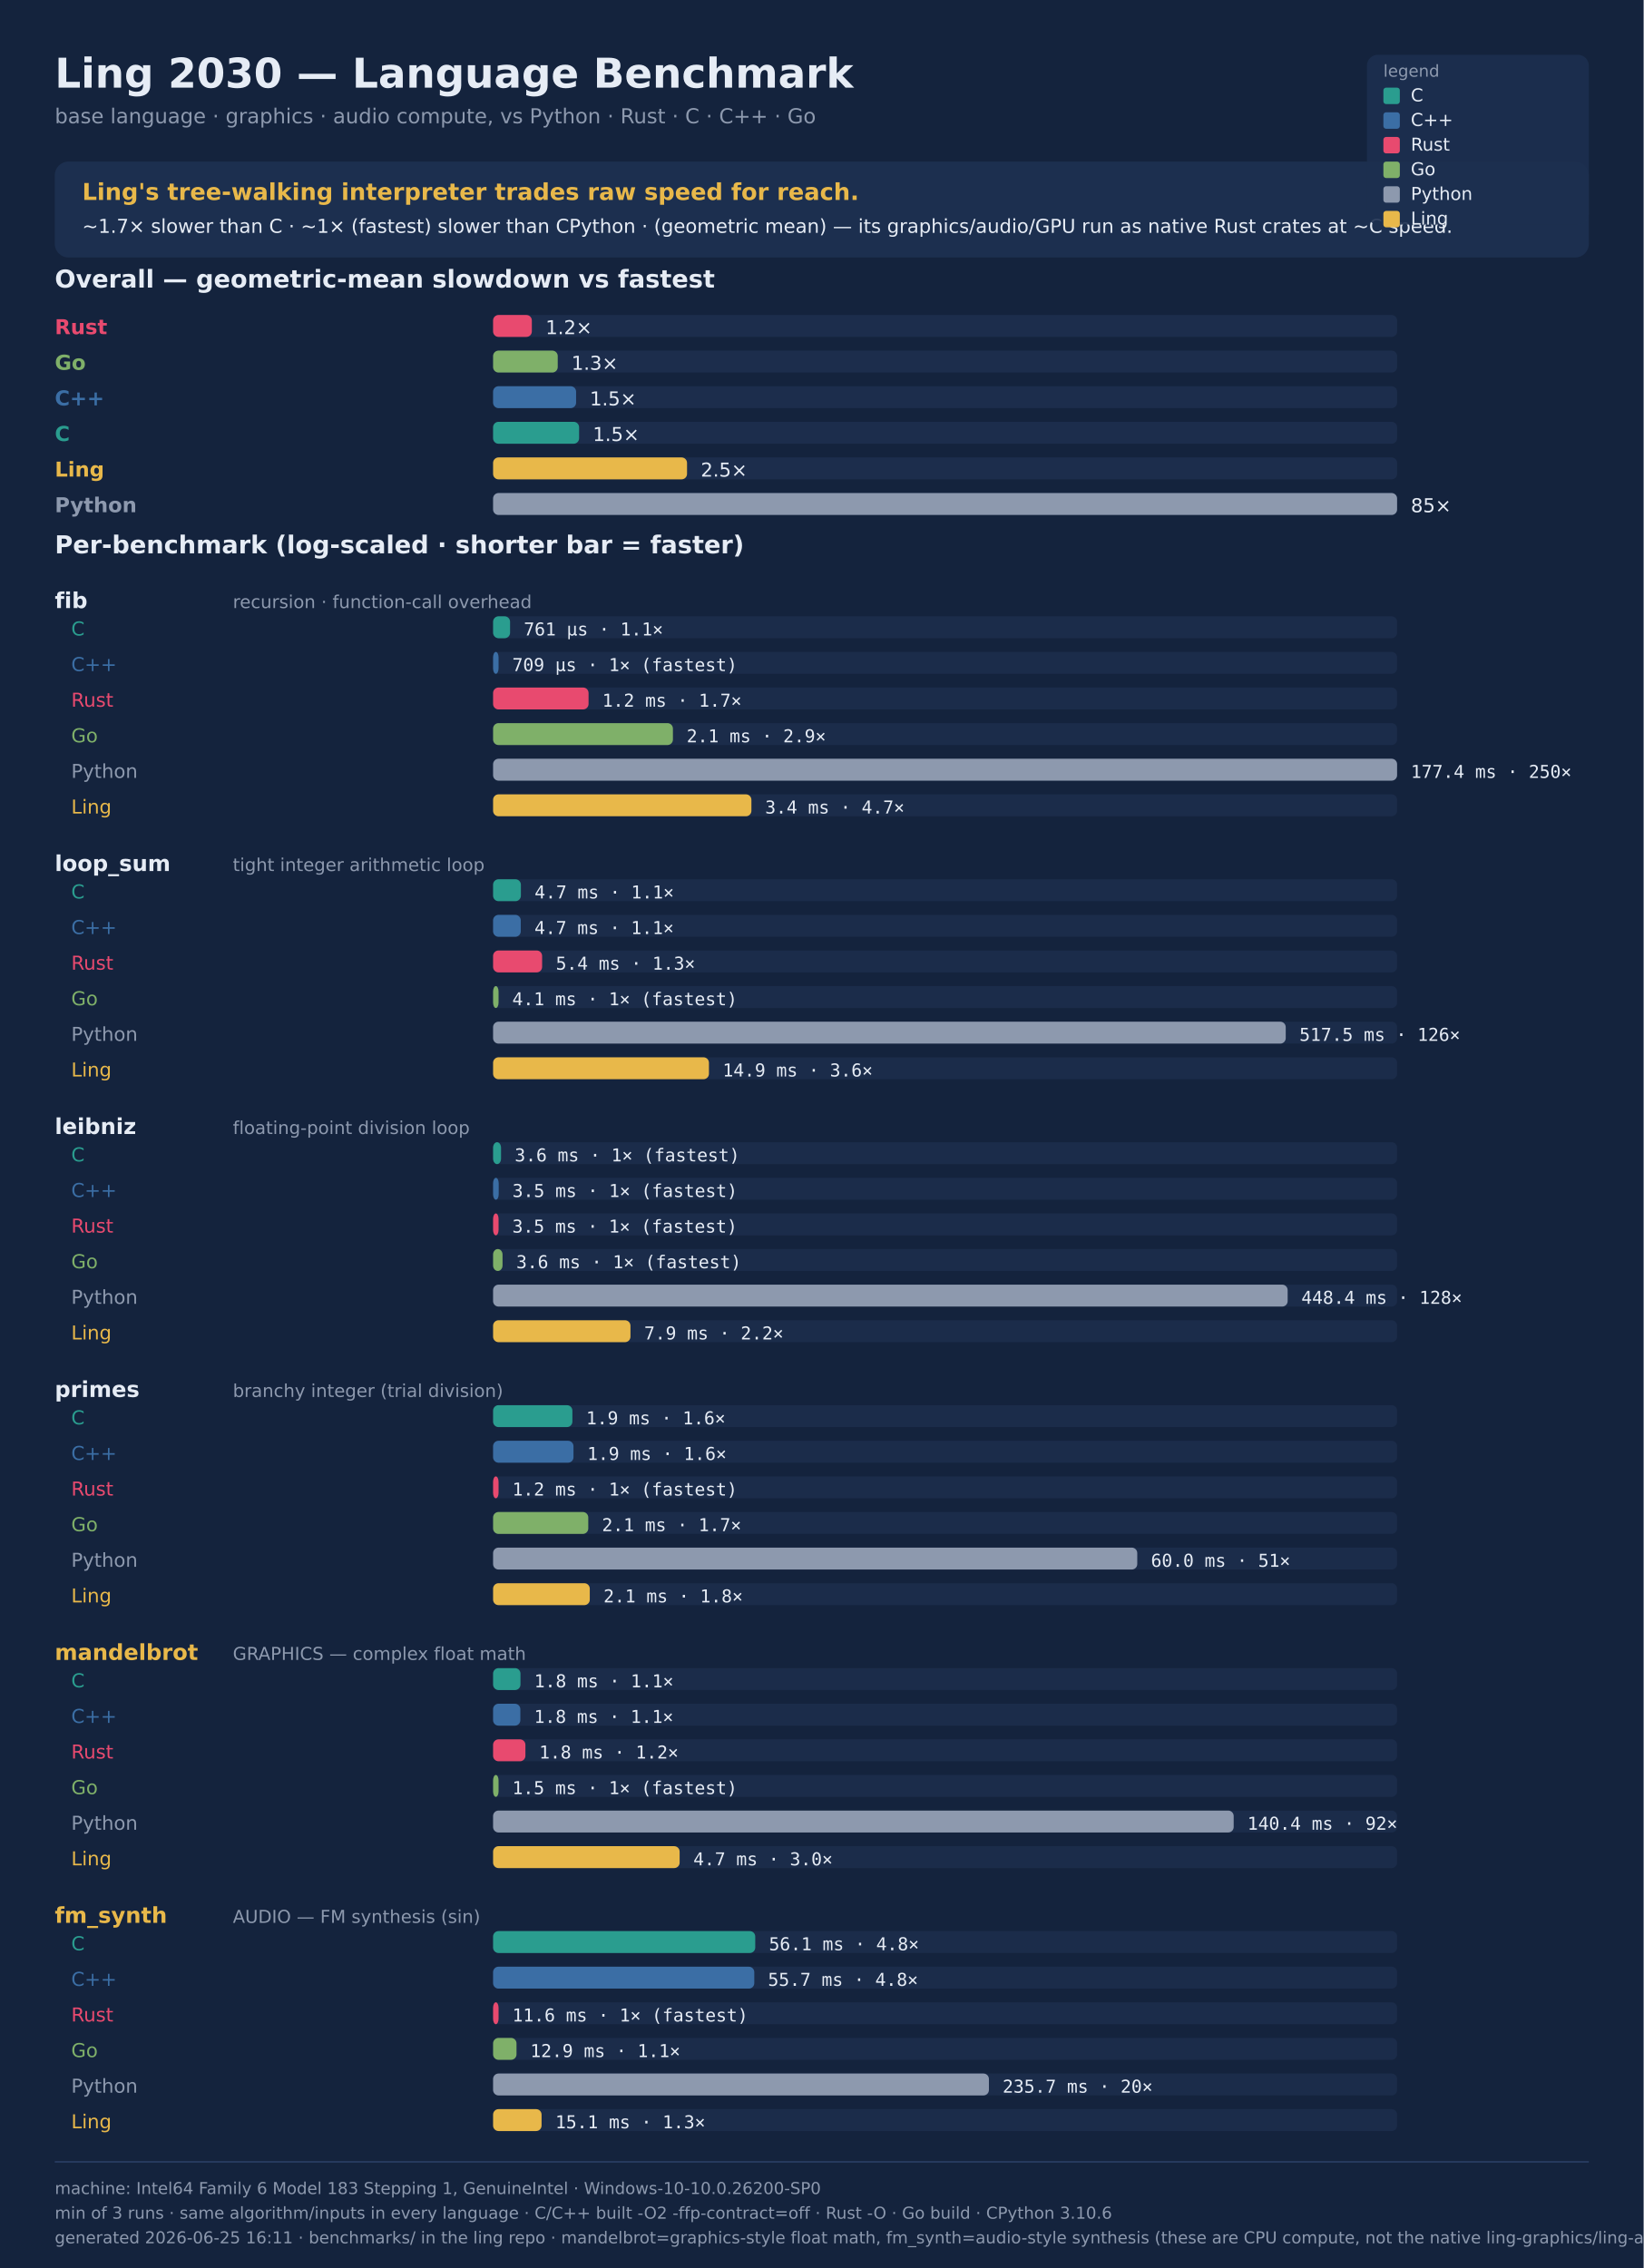
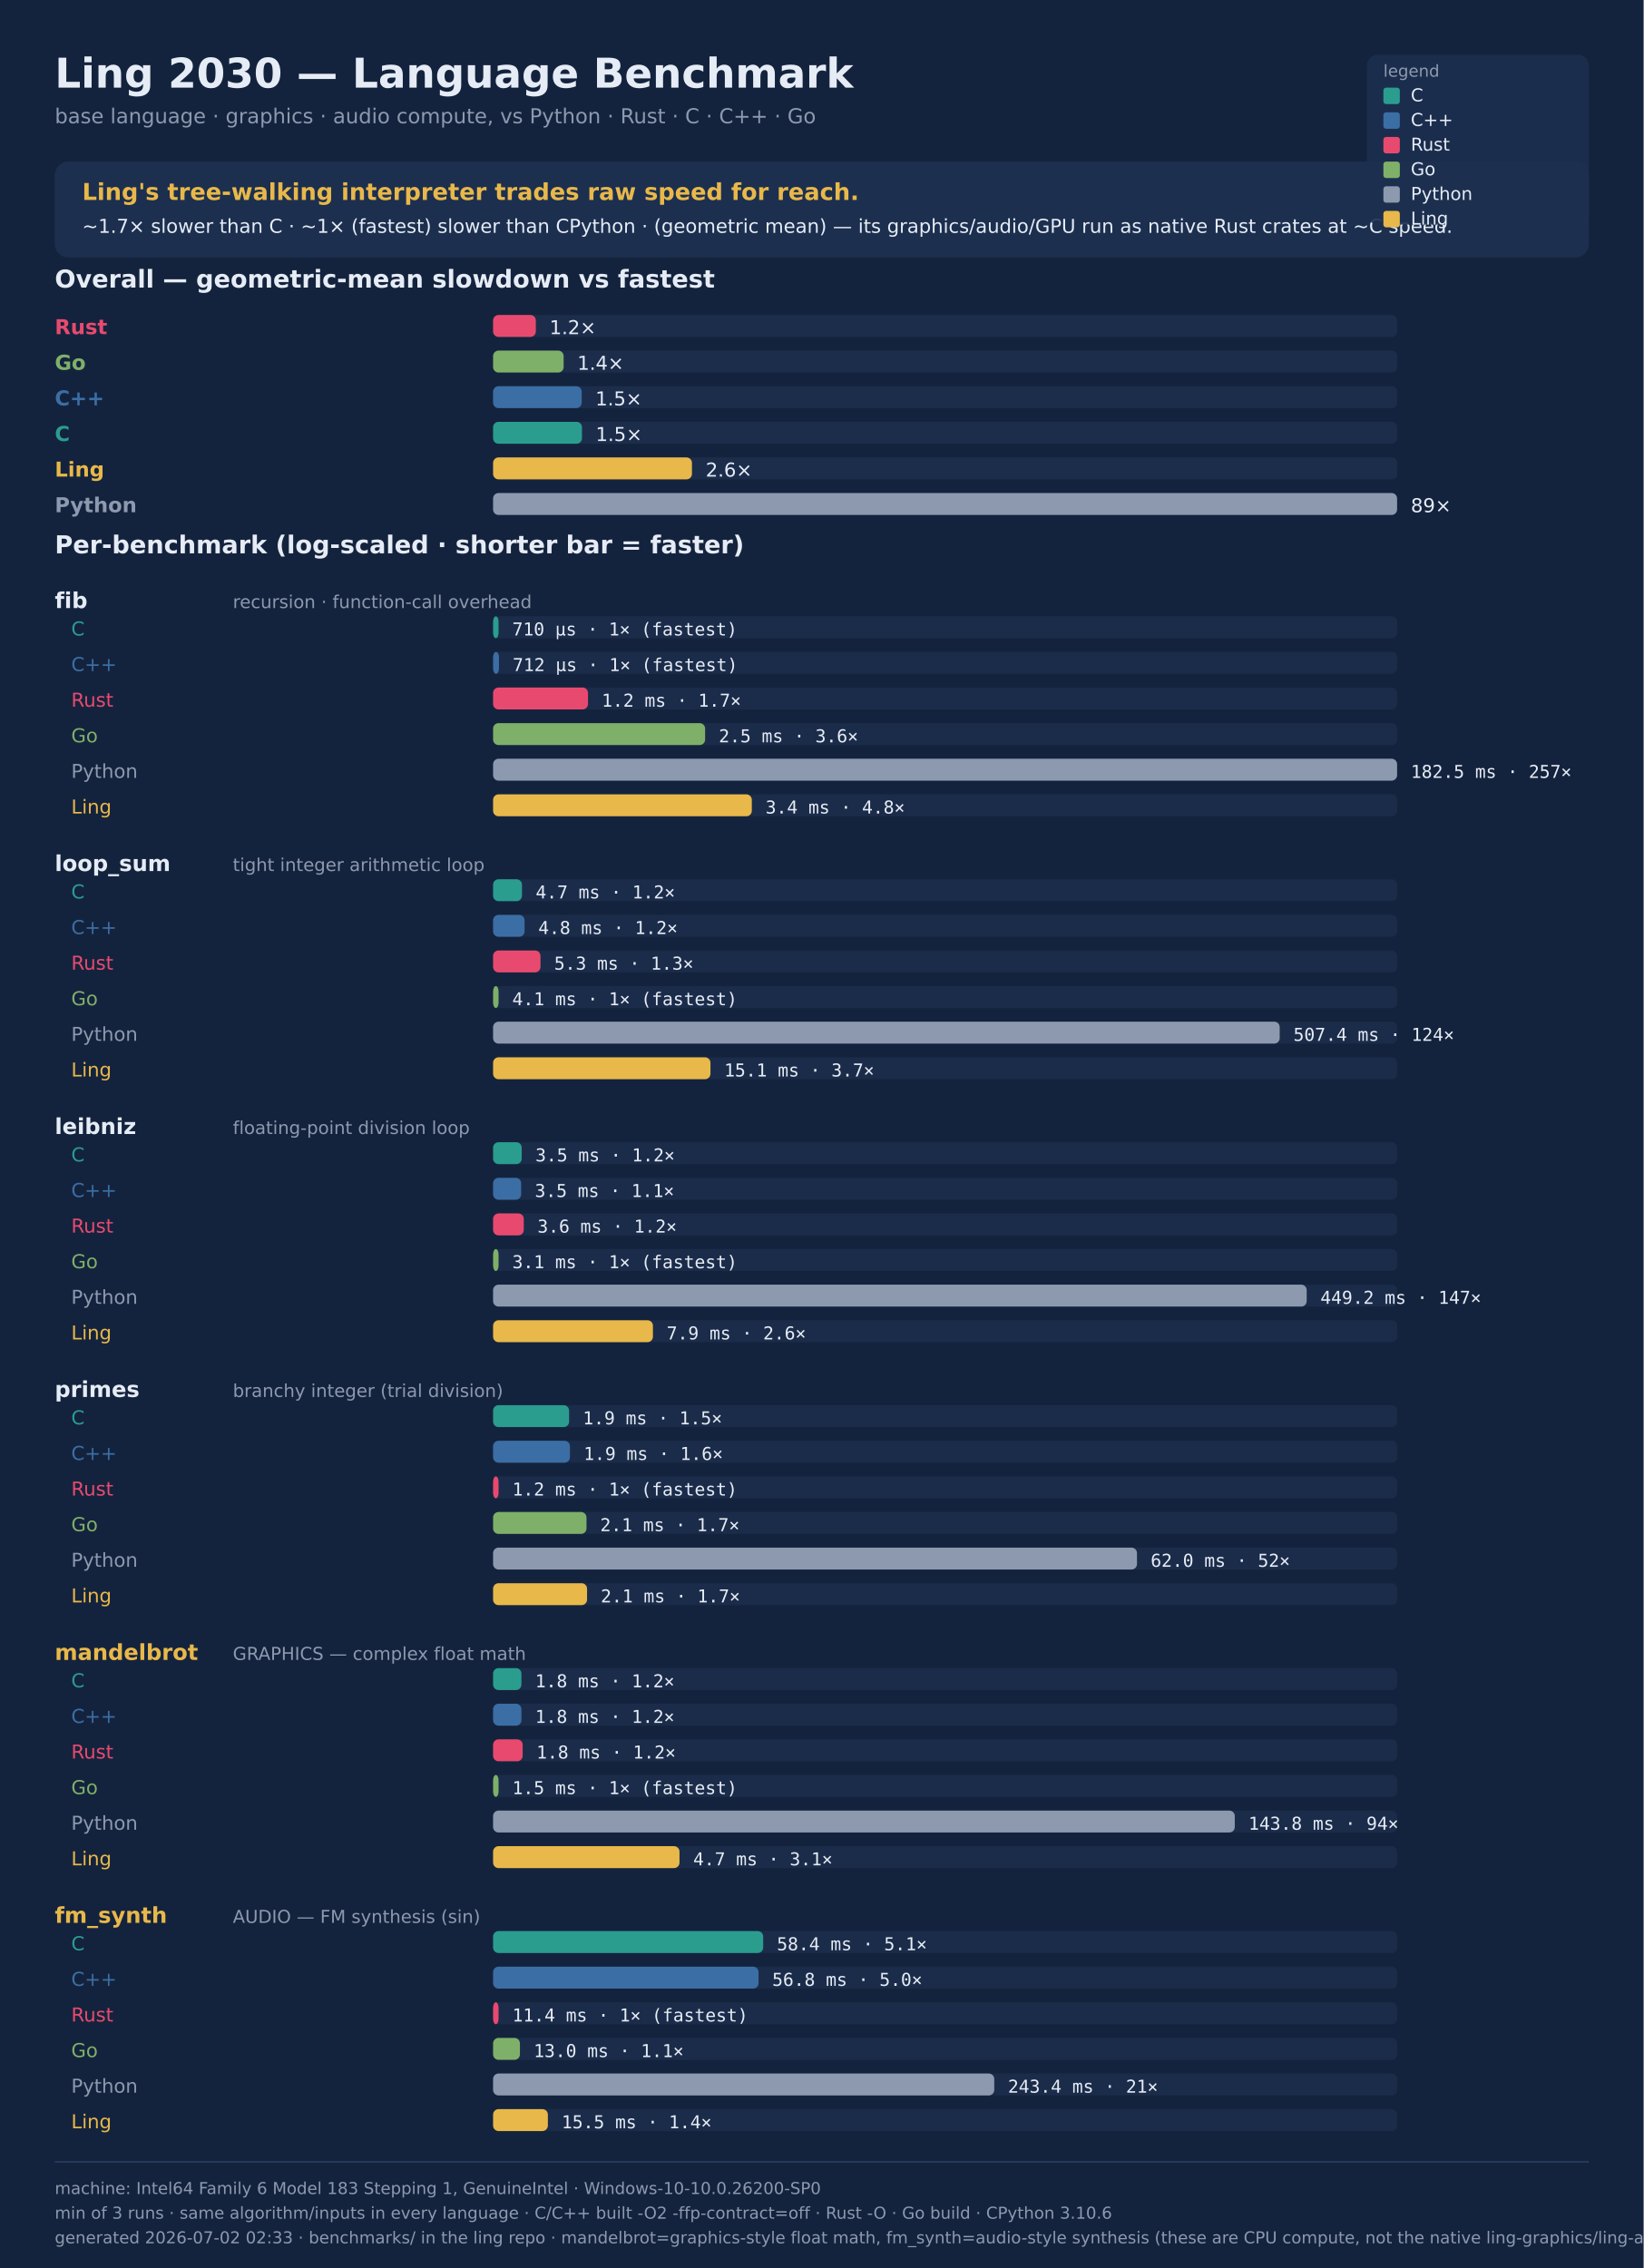
<svg xmlns="http://www.w3.org/2000/svg" width="1200" height="1656" viewBox="0 0 1200 1656">
  <rect width="1200" height="1656" fill="#14233D" />
  <text x="40.0" y="64.0" font-family="'Segoe UI', 'DejaVu Sans', sans-serif" font-size="30" fill="#E6ECF5" text-anchor="start" font-weight="bold">Ling 2030 — Language Benchmark</text>
  <text x="40.0" y="90.0" font-family="'Segoe UI', 'DejaVu Sans', sans-serif" font-size="15" fill="#8D99AE" text-anchor="start" font-weight="normal">base language · graphics · audio compute, vs Python · Rust · C · C++ · Go</text>
  <rect x="40.0" y="118.0" width="1120.0" height="70.0" rx="10" fill="#1C2F4F" opacity="1.0" />
  <text x="60.0" y="146.0" font-family="'Segoe UI', 'DejaVu Sans', sans-serif" font-size="17" fill="#E8B84A" text-anchor="start" font-weight="bold">Ling's tree-walking interpreter trades raw speed for reach.</text>
  <text x="60.0" y="170.0" font-family="'Segoe UI', 'DejaVu Sans', sans-serif" font-size="14" fill="#E6ECF5" text-anchor="start" font-weight="normal">~1.7× slower than C   ·   ~1× (fastest) slower than CPython   ·   (geometric mean) — its graphics/audio/GPU run as native Rust crates at ~C speed.</text>
  <text x="40.0" y="210.0" font-family="'Segoe UI', 'DejaVu Sans', sans-serif" font-size="18" fill="#E6ECF5" text-anchor="start" font-weight="bold">Overall — geometric-mean slowdown vs fastest</text>
  <text x="40.0" y="244.0" font-family="'Segoe UI', 'DejaVu Sans', sans-serif" font-size="15" fill="#E84A6F" text-anchor="start" font-weight="bold">Rust</text>
  <rect x="360.0" y="230.0" width="660.0" height="16.0" rx="4" fill="#2C4067" opacity="0.35" />
-   <rect x="360.0" y="230.0" width="28.3" height="16.0" rx="4" fill="#E84A6F" opacity="1.0" />
-   <text x="398.3" y="244.0" font-family="'Segoe UI', 'DejaVu Sans', sans-serif" font-size="14" fill="#E6ECF5" text-anchor="start" font-weight="normal">1.2×</text>
+   <rect x="360.0" y="230.0" width="31.2" height="16.0" rx="4" fill="#E84A6F" opacity="1.0" />
+   <text x="401.2" y="244.0" font-family="'Segoe UI', 'DejaVu Sans', sans-serif" font-size="14" fill="#E6ECF5" text-anchor="start" font-weight="normal">1.2×</text>
  <text x="40.0" y="270.0" font-family="'Segoe UI', 'DejaVu Sans', sans-serif" font-size="15" fill="#7FB069" text-anchor="start" font-weight="bold">Go</text>
  <rect x="360.0" y="256.0" width="660.0" height="16.0" rx="4" fill="#2C4067" opacity="0.35" />
-   <rect x="360.0" y="256.0" width="47.2" height="16.0" rx="4" fill="#7FB069" opacity="1.0" />
-   <text x="417.2" y="270.0" font-family="'Segoe UI', 'DejaVu Sans', sans-serif" font-size="14" fill="#E6ECF5" text-anchor="start" font-weight="normal">1.3×</text>
+   <rect x="360.0" y="256.0" width="51.5" height="16.0" rx="4" fill="#7FB069" opacity="1.0" />
+   <text x="421.5" y="270.0" font-family="'Segoe UI', 'DejaVu Sans', sans-serif" font-size="14" fill="#E6ECF5" text-anchor="start" font-weight="normal">1.4×</text>
  <text x="40.0" y="296.0" font-family="'Segoe UI', 'DejaVu Sans', sans-serif" font-size="15" fill="#3B6EA5" text-anchor="start" font-weight="bold">C++</text>
  <rect x="360.0" y="282.0" width="660.0" height="16.0" rx="4" fill="#2C4067" opacity="0.35" />
-   <rect x="360.0" y="282.0" width="60.6" height="16.0" rx="4" fill="#3B6EA5" opacity="1.0" />
-   <text x="430.6" y="296.0" font-family="'Segoe UI', 'DejaVu Sans', sans-serif" font-size="14" fill="#E6ECF5" text-anchor="start" font-weight="normal">1.5×</text>
+   <rect x="360.0" y="282.0" width="64.7" height="16.0" rx="4" fill="#3B6EA5" opacity="1.0" />
+   <text x="434.7" y="296.0" font-family="'Segoe UI', 'DejaVu Sans', sans-serif" font-size="14" fill="#E6ECF5" text-anchor="start" font-weight="normal">1.5×</text>
  <text x="40.0" y="322.0" font-family="'Segoe UI', 'DejaVu Sans', sans-serif" font-size="15" fill="#2A9D8F" text-anchor="start" font-weight="bold">C</text>
  <rect x="360.0" y="308.0" width="660.0" height="16.0" rx="4" fill="#2C4067" opacity="0.35" />
-   <rect x="360.0" y="308.0" width="62.8" height="16.0" rx="4" fill="#2A9D8F" opacity="1.0" />
-   <text x="432.8" y="322.0" font-family="'Segoe UI', 'DejaVu Sans', sans-serif" font-size="14" fill="#E6ECF5" text-anchor="start" font-weight="normal">1.5×</text>
+   <rect x="360.0" y="308.0" width="64.9" height="16.0" rx="4" fill="#2A9D8F" opacity="1.0" />
+   <text x="434.9" y="322.0" font-family="'Segoe UI', 'DejaVu Sans', sans-serif" font-size="14" fill="#E6ECF5" text-anchor="start" font-weight="normal">1.5×</text>
  <text x="40.0" y="348.0" font-family="'Segoe UI', 'DejaVu Sans', sans-serif" font-size="15" fill="#E8B84A" text-anchor="start" font-weight="bold">Ling</text>
  <rect x="360.0" y="334.0" width="660.0" height="16.0" rx="4" fill="#2C4067" opacity="0.35" />
-   <rect x="360.0" y="334.0" width="141.6" height="16.0" rx="4" fill="#E8B84A" opacity="1.0" />
-   <text x="511.6" y="348.0" font-family="'Segoe UI', 'DejaVu Sans', sans-serif" font-size="14" fill="#E6ECF5" text-anchor="start" font-weight="normal">2.5×</text>
+   <rect x="360.0" y="334.0" width="145.2" height="16.0" rx="4" fill="#E8B84A" opacity="1.0" />
+   <text x="515.2" y="348.0" font-family="'Segoe UI', 'DejaVu Sans', sans-serif" font-size="14" fill="#E6ECF5" text-anchor="start" font-weight="normal">2.6×</text>
  <text x="40.0" y="374.0" font-family="'Segoe UI', 'DejaVu Sans', sans-serif" font-size="15" fill="#8D99AE" text-anchor="start" font-weight="bold">Python</text>
  <rect x="360.0" y="360.0" width="660.0" height="16.0" rx="4" fill="#2C4067" opacity="0.35" />
  <rect x="360.0" y="360.0" width="660.0" height="16.0" rx="4" fill="#8D99AE" opacity="1.0" />
-   <text x="1030.0" y="374.0" font-family="'Segoe UI', 'DejaVu Sans', sans-serif" font-size="14" fill="#E6ECF5" text-anchor="start" font-weight="normal">85×</text>
+   <text x="1030.0" y="374.0" font-family="'Segoe UI', 'DejaVu Sans', sans-serif" font-size="14" fill="#E6ECF5" text-anchor="start" font-weight="normal">89×</text>
  <text x="40.0" y="404.0" font-family="'Segoe UI', 'DejaVu Sans', sans-serif" font-size="18" fill="#E6ECF5" text-anchor="start" font-weight="bold">Per-benchmark (log-scaled · shorter bar = faster)</text>
  <text x="40.0" y="444.0" font-family="'Segoe UI', 'DejaVu Sans', sans-serif" font-size="16" fill="#E6ECF5" text-anchor="start" font-weight="bold">fib</text>
  <text x="170.0" y="444.0" font-family="'Segoe UI', 'DejaVu Sans', sans-serif" font-size="13" fill="#8D99AE" text-anchor="start" font-weight="normal">recursion · function-call overhead</text>
  <text x="52.0" y="464.0" font-family="'Segoe UI', 'DejaVu Sans', sans-serif" font-size="14" fill="#2A9D8F" text-anchor="start" font-weight="normal">C</text>
  <rect x="360.0" y="450.0" width="660.0" height="16.0" rx="4" fill="#2C4067" opacity="0.3" />
-   <rect x="360.0" y="450.0" width="12.4" height="16.0" rx="4" fill="#2A9D8F" opacity="1.0" />
-   <text x="382.4" y="464.0" font-family="Consolas, 'DejaVu Sans Mono', monospace" font-size="13" fill="#E6ECF5" text-anchor="start" font-weight="normal">761 µs   ·   1.1×</text>
+   <rect x="360.0" y="450.0" width="4.0" height="16.0" rx="4" fill="#2A9D8F" opacity="1.0" />
+   <text x="374.0" y="464.0" font-family="Consolas, 'DejaVu Sans Mono', monospace" font-size="13" fill="#E6ECF5" text-anchor="start" font-weight="normal">710 µs   ·   1× (fastest)</text>
  <text x="52.0" y="490.0" font-family="'Segoe UI', 'DejaVu Sans', sans-serif" font-size="14" fill="#3B6EA5" text-anchor="start" font-weight="normal">C++</text>
  <rect x="360.0" y="476.0" width="660.0" height="16.0" rx="4" fill="#2C4067" opacity="0.3" />
-   <rect x="360.0" y="476.0" width="4.0" height="16.0" rx="4" fill="#3B6EA5" opacity="1.0" />
-   <text x="374.0" y="490.0" font-family="Consolas, 'DejaVu Sans Mono', monospace" font-size="13" fill="#E6ECF5" text-anchor="start" font-weight="normal">709 µs   ·   1× (fastest)</text>
+   <rect x="360.0" y="476.0" width="4.3" height="16.0" rx="4" fill="#3B6EA5" opacity="1.0" />
+   <text x="374.3" y="490.0" font-family="Consolas, 'DejaVu Sans Mono', monospace" font-size="13" fill="#E6ECF5" text-anchor="start" font-weight="normal">712 µs   ·   1× (fastest)</text>
  <text x="52.0" y="516.0" font-family="'Segoe UI', 'DejaVu Sans', sans-serif" font-size="14" fill="#E84A6F" text-anchor="start" font-weight="normal">Rust</text>
  <rect x="360.0" y="502.0" width="660.0" height="16.0" rx="4" fill="#2C4067" opacity="0.3" />
-   <rect x="360.0" y="502.0" width="69.7" height="16.0" rx="4" fill="#E84A6F" opacity="1.0" />
-   <text x="439.7" y="516.0" font-family="Consolas, 'DejaVu Sans Mono', monospace" font-size="13" fill="#E6ECF5" text-anchor="start" font-weight="normal">1.2 ms   ·   1.7×</text>
+   <rect x="360.0" y="502.0" width="69.3" height="16.0" rx="4" fill="#E84A6F" opacity="1.0" />
+   <text x="439.3" y="516.0" font-family="Consolas, 'DejaVu Sans Mono', monospace" font-size="13" fill="#E6ECF5" text-anchor="start" font-weight="normal">1.2 ms   ·   1.7×</text>
  <text x="52.0" y="542.0" font-family="'Segoe UI', 'DejaVu Sans', sans-serif" font-size="14" fill="#7FB069" text-anchor="start" font-weight="normal">Go</text>
  <rect x="360.0" y="528.0" width="660.0" height="16.0" rx="4" fill="#2C4067" opacity="0.3" />
-   <rect x="360.0" y="528.0" width="131.3" height="16.0" rx="4" fill="#7FB069" opacity="1.0" />
-   <text x="501.3" y="542.0" font-family="Consolas, 'DejaVu Sans Mono', monospace" font-size="13" fill="#E6ECF5" text-anchor="start" font-weight="normal">2.1 ms   ·   2.9×</text>
+   <rect x="360.0" y="528.0" width="154.8" height="16.0" rx="4" fill="#7FB069" opacity="1.0" />
+   <text x="524.8" y="542.0" font-family="Consolas, 'DejaVu Sans Mono', monospace" font-size="13" fill="#E6ECF5" text-anchor="start" font-weight="normal">2.5 ms   ·   3.6×</text>
  <text x="52.0" y="568.0" font-family="'Segoe UI', 'DejaVu Sans', sans-serif" font-size="14" fill="#8D99AE" text-anchor="start" font-weight="normal">Python</text>
  <rect x="360.0" y="554.0" width="660.0" height="16.0" rx="4" fill="#2C4067" opacity="0.3" />
  <rect x="360.0" y="554.0" width="660.0" height="16.0" rx="4" fill="#8D99AE" opacity="1.0" />
-   <text x="1030.0" y="568.0" font-family="Consolas, 'DejaVu Sans Mono', monospace" font-size="13" fill="#E6ECF5" text-anchor="start" font-weight="normal">177.4 ms   ·   250×</text>
+   <text x="1030.0" y="568.0" font-family="Consolas, 'DejaVu Sans Mono', monospace" font-size="13" fill="#E6ECF5" text-anchor="start" font-weight="normal">182.5 ms   ·   257×</text>
  <text x="52.0" y="594.0" font-family="'Segoe UI', 'DejaVu Sans', sans-serif" font-size="14" fill="#E8B84A" text-anchor="start" font-weight="normal">Ling</text>
  <rect x="360.0" y="580.0" width="660.0" height="16.0" rx="4" fill="#2C4067" opacity="0.3" />
-   <rect x="360.0" y="580.0" width="188.6" height="16.0" rx="4" fill="#E8B84A" opacity="1.0" />
-   <text x="558.6" y="594.0" font-family="Consolas, 'DejaVu Sans Mono', monospace" font-size="13" fill="#E6ECF5" text-anchor="start" font-weight="normal">3.4 ms   ·   4.7×</text>
+   <rect x="360.0" y="580.0" width="188.9" height="16.0" rx="4" fill="#E8B84A" opacity="1.0" />
+   <text x="558.9" y="594.0" font-family="Consolas, 'DejaVu Sans Mono', monospace" font-size="13" fill="#E6ECF5" text-anchor="start" font-weight="normal">3.4 ms   ·   4.8×</text>
  <text x="40.0" y="636.0" font-family="'Segoe UI', 'DejaVu Sans', sans-serif" font-size="16" fill="#E6ECF5" text-anchor="start" font-weight="bold">loop_sum</text>
  <text x="170.0" y="636.0" font-family="'Segoe UI', 'DejaVu Sans', sans-serif" font-size="13" fill="#8D99AE" text-anchor="start" font-weight="normal">tight integer arithmetic loop</text>
  <text x="52.0" y="656.0" font-family="'Segoe UI', 'DejaVu Sans', sans-serif" font-size="14" fill="#2A9D8F" text-anchor="start" font-weight="normal">C</text>
  <rect x="360.0" y="642.0" width="660.0" height="16.0" rx="4" fill="#2C4067" opacity="0.3" />
-   <rect x="360.0" y="642.0" width="20.3" height="16.0" rx="4" fill="#2A9D8F" opacity="1.0" />
-   <text x="390.3" y="656.0" font-family="Consolas, 'DejaVu Sans Mono', monospace" font-size="13" fill="#E6ECF5" text-anchor="start" font-weight="normal">4.7 ms   ·   1.1×</text>
+   <rect x="360.0" y="642.0" width="21.1" height="16.0" rx="4" fill="#2A9D8F" opacity="1.0" />
+   <text x="391.1" y="656.0" font-family="Consolas, 'DejaVu Sans Mono', monospace" font-size="13" fill="#E6ECF5" text-anchor="start" font-weight="normal">4.7 ms   ·   1.2×</text>
  <text x="52.0" y="682.0" font-family="'Segoe UI', 'DejaVu Sans', sans-serif" font-size="14" fill="#3B6EA5" text-anchor="start" font-weight="normal">C++</text>
  <rect x="360.0" y="668.0" width="660.0" height="16.0" rx="4" fill="#2C4067" opacity="0.3" />
-   <rect x="360.0" y="668.0" width="20.2" height="16.0" rx="4" fill="#3B6EA5" opacity="1.0" />
-   <text x="390.2" y="682.0" font-family="Consolas, 'DejaVu Sans Mono', monospace" font-size="13" fill="#E6ECF5" text-anchor="start" font-weight="normal">4.7 ms   ·   1.1×</text>
+   <rect x="360.0" y="668.0" width="23.0" height="16.0" rx="4" fill="#3B6EA5" opacity="1.0" />
+   <text x="393.0" y="682.0" font-family="Consolas, 'DejaVu Sans Mono', monospace" font-size="13" fill="#E6ECF5" text-anchor="start" font-weight="normal">4.8 ms   ·   1.2×</text>
  <text x="52.0" y="708.0" font-family="'Segoe UI', 'DejaVu Sans', sans-serif" font-size="14" fill="#E84A6F" text-anchor="start" font-weight="normal">Rust</text>
  <rect x="360.0" y="694.0" width="660.0" height="16.0" rx="4" fill="#2C4067" opacity="0.3" />
-   <rect x="360.0" y="694.0" width="35.8" height="16.0" rx="4" fill="#E84A6F" opacity="1.0" />
-   <text x="405.8" y="708.0" font-family="Consolas, 'DejaVu Sans Mono', monospace" font-size="13" fill="#E6ECF5" text-anchor="start" font-weight="normal">5.4 ms   ·   1.3×</text>
+   <rect x="360.0" y="694.0" width="34.6" height="16.0" rx="4" fill="#E84A6F" opacity="1.0" />
+   <text x="404.6" y="708.0" font-family="Consolas, 'DejaVu Sans Mono', monospace" font-size="13" fill="#E6ECF5" text-anchor="start" font-weight="normal">5.3 ms   ·   1.3×</text>
  <text x="52.0" y="734.0" font-family="'Segoe UI', 'DejaVu Sans', sans-serif" font-size="14" fill="#7FB069" text-anchor="start" font-weight="normal">Go</text>
  <rect x="360.0" y="720.0" width="660.0" height="16.0" rx="4" fill="#2C4067" opacity="0.3" />
  <rect x="360.0" y="720.0" width="4.0" height="16.0" rx="4" fill="#7FB069" opacity="1.0" />
  <text x="374.0" y="734.0" font-family="Consolas, 'DejaVu Sans Mono', monospace" font-size="13" fill="#E6ECF5" text-anchor="start" font-weight="normal">4.1 ms   ·   1× (fastest)</text>
  <text x="52.0" y="760.0" font-family="'Segoe UI', 'DejaVu Sans', sans-serif" font-size="14" fill="#8D99AE" text-anchor="start" font-weight="normal">Python</text>
  <rect x="360.0" y="746.0" width="660.0" height="16.0" rx="4" fill="#2C4067" opacity="0.3" />
-   <rect x="360.0" y="746.0" width="578.7" height="16.0" rx="4" fill="#8D99AE" opacity="1.0" />
-   <text x="948.7" y="760.0" font-family="Consolas, 'DejaVu Sans Mono', monospace" font-size="13" fill="#E6ECF5" text-anchor="start" font-weight="normal">517.5 ms   ·   126×</text>
+   <rect x="360.0" y="746.0" width="574.3" height="16.0" rx="4" fill="#8D99AE" opacity="1.0" />
+   <text x="944.3" y="760.0" font-family="Consolas, 'DejaVu Sans Mono', monospace" font-size="13" fill="#E6ECF5" text-anchor="start" font-weight="normal">507.4 ms   ·   124×</text>
  <text x="52.0" y="786.0" font-family="'Segoe UI', 'DejaVu Sans', sans-serif" font-size="14" fill="#E8B84A" text-anchor="start" font-weight="normal">Ling</text>
  <rect x="360.0" y="772.0" width="660.0" height="16.0" rx="4" fill="#2C4067" opacity="0.3" />
-   <rect x="360.0" y="772.0" width="157.6" height="16.0" rx="4" fill="#E8B84A" opacity="1.0" />
-   <text x="527.6" y="786.0" font-family="Consolas, 'DejaVu Sans Mono', monospace" font-size="13" fill="#E6ECF5" text-anchor="start" font-weight="normal">14.9 ms   ·   3.6×</text>
+   <rect x="360.0" y="772.0" width="158.7" height="16.0" rx="4" fill="#E8B84A" opacity="1.0" />
+   <text x="528.7" y="786.0" font-family="Consolas, 'DejaVu Sans Mono', monospace" font-size="13" fill="#E6ECF5" text-anchor="start" font-weight="normal">15.1 ms   ·   3.7×</text>
  <text x="40.0" y="828.0" font-family="'Segoe UI', 'DejaVu Sans', sans-serif" font-size="16" fill="#E6ECF5" text-anchor="start" font-weight="bold">leibniz</text>
  <text x="170.0" y="828.0" font-family="'Segoe UI', 'DejaVu Sans', sans-serif" font-size="13" fill="#8D99AE" text-anchor="start" font-weight="normal">floating-point division loop</text>
  <text x="52.0" y="848.0" font-family="'Segoe UI', 'DejaVu Sans', sans-serif" font-size="14" fill="#2A9D8F" text-anchor="start" font-weight="normal">C</text>
  <rect x="360.0" y="834.0" width="660.0" height="16.0" rx="4" fill="#2C4067" opacity="0.3" />
-   <rect x="360.0" y="834.0" width="5.8" height="16.0" rx="4" fill="#2A9D8F" opacity="1.0" />
-   <text x="375.8" y="848.0" font-family="Consolas, 'DejaVu Sans Mono', monospace" font-size="13" fill="#E6ECF5" text-anchor="start" font-weight="normal">3.6 ms   ·   1× (fastest)</text>
+   <rect x="360.0" y="834.0" width="20.9" height="16.0" rx="4" fill="#2A9D8F" opacity="1.0" />
+   <text x="390.9" y="848.0" font-family="Consolas, 'DejaVu Sans Mono', monospace" font-size="13" fill="#E6ECF5" text-anchor="start" font-weight="normal">3.5 ms   ·   1.2×</text>
  <text x="52.0" y="874.0" font-family="'Segoe UI', 'DejaVu Sans', sans-serif" font-size="14" fill="#3B6EA5" text-anchor="start" font-weight="normal">C++</text>
  <rect x="360.0" y="860.0" width="660.0" height="16.0" rx="4" fill="#2C4067" opacity="0.3" />
-   <rect x="360.0" y="860.0" width="4.1" height="16.0" rx="4" fill="#3B6EA5" opacity="1.0" />
-   <text x="374.1" y="874.0" font-family="Consolas, 'DejaVu Sans Mono', monospace" font-size="13" fill="#E6ECF5" text-anchor="start" font-weight="normal">3.5 ms   ·   1× (fastest)</text>
+   <rect x="360.0" y="860.0" width="20.5" height="16.0" rx="4" fill="#3B6EA5" opacity="1.0" />
+   <text x="390.5" y="874.0" font-family="Consolas, 'DejaVu Sans Mono', monospace" font-size="13" fill="#E6ECF5" text-anchor="start" font-weight="normal">3.5 ms   ·   1.1×</text>
  <text x="52.0" y="900.0" font-family="'Segoe UI', 'DejaVu Sans', sans-serif" font-size="14" fill="#E84A6F" text-anchor="start" font-weight="normal">Rust</text>
  <rect x="360.0" y="886.0" width="660.0" height="16.0" rx="4" fill="#2C4067" opacity="0.3" />
-   <rect x="360.0" y="886.0" width="4.0" height="16.0" rx="4" fill="#E84A6F" opacity="1.0" />
-   <text x="374.0" y="900.0" font-family="Consolas, 'DejaVu Sans Mono', monospace" font-size="13" fill="#E6ECF5" text-anchor="start" font-weight="normal">3.5 ms   ·   1× (fastest)</text>
+   <rect x="360.0" y="886.0" width="22.4" height="16.0" rx="4" fill="#E84A6F" opacity="1.0" />
+   <text x="392.4" y="900.0" font-family="Consolas, 'DejaVu Sans Mono', monospace" font-size="13" fill="#E6ECF5" text-anchor="start" font-weight="normal">3.6 ms   ·   1.2×</text>
  <text x="52.0" y="926.0" font-family="'Segoe UI', 'DejaVu Sans', sans-serif" font-size="14" fill="#7FB069" text-anchor="start" font-weight="normal">Go</text>
  <rect x="360.0" y="912.0" width="660.0" height="16.0" rx="4" fill="#2C4067" opacity="0.3" />
-   <rect x="360.0" y="912.0" width="6.9" height="16.0" rx="4" fill="#7FB069" opacity="1.0" />
-   <text x="376.9" y="926.0" font-family="Consolas, 'DejaVu Sans Mono', monospace" font-size="13" fill="#E6ECF5" text-anchor="start" font-weight="normal">3.6 ms   ·   1× (fastest)</text>
+   <rect x="360.0" y="912.0" width="4.0" height="16.0" rx="4" fill="#7FB069" opacity="1.0" />
+   <text x="374.0" y="926.0" font-family="Consolas, 'DejaVu Sans Mono', monospace" font-size="13" fill="#E6ECF5" text-anchor="start" font-weight="normal">3.1 ms   ·   1× (fastest)</text>
  <text x="52.0" y="952.0" font-family="'Segoe UI', 'DejaVu Sans', sans-serif" font-size="14" fill="#8D99AE" text-anchor="start" font-weight="normal">Python</text>
  <rect x="360.0" y="938.0" width="660.0" height="16.0" rx="4" fill="#2C4067" opacity="0.3" />
-   <rect x="360.0" y="938.0" width="580.1" height="16.0" rx="4" fill="#8D99AE" opacity="1.0" />
-   <text x="950.1" y="952.0" font-family="Consolas, 'DejaVu Sans Mono', monospace" font-size="13" fill="#E6ECF5" text-anchor="start" font-weight="normal">448.4 ms   ·   128×</text>
+   <rect x="360.0" y="938.0" width="594.0" height="16.0" rx="4" fill="#8D99AE" opacity="1.0" />
+   <text x="964.0" y="952.0" font-family="Consolas, 'DejaVu Sans Mono', monospace" font-size="13" fill="#E6ECF5" text-anchor="start" font-weight="normal">449.2 ms   ·   147×</text>
  <text x="52.0" y="978.0" font-family="'Segoe UI', 'DejaVu Sans', sans-serif" font-size="14" fill="#E8B84A" text-anchor="start" font-weight="normal">Ling</text>
  <rect x="360.0" y="964.0" width="660.0" height="16.0" rx="4" fill="#2C4067" opacity="0.3" />
-   <rect x="360.0" y="964.0" width="100.3" height="16.0" rx="4" fill="#E8B84A" opacity="1.0" />
-   <text x="470.3" y="978.0" font-family="Consolas, 'DejaVu Sans Mono', monospace" font-size="13" fill="#E6ECF5" text-anchor="start" font-weight="normal">7.9 ms   ·   2.2×</text>
+   <rect x="360.0" y="964.0" width="116.7" height="16.0" rx="4" fill="#E8B84A" opacity="1.0" />
+   <text x="486.7" y="978.0" font-family="Consolas, 'DejaVu Sans Mono', monospace" font-size="13" fill="#E6ECF5" text-anchor="start" font-weight="normal">7.9 ms   ·   2.6×</text>
  <text x="40.0" y="1020.0" font-family="'Segoe UI', 'DejaVu Sans', sans-serif" font-size="16" fill="#E6ECF5" text-anchor="start" font-weight="bold">primes</text>
  <text x="170.0" y="1020.0" font-family="'Segoe UI', 'DejaVu Sans', sans-serif" font-size="13" fill="#8D99AE" text-anchor="start" font-weight="normal">branchy integer (trial division)</text>
  <text x="52.0" y="1040.0" font-family="'Segoe UI', 'DejaVu Sans', sans-serif" font-size="14" fill="#2A9D8F" text-anchor="start" font-weight="normal">C</text>
  <rect x="360.0" y="1026.0" width="660.0" height="16.0" rx="4" fill="#2C4067" opacity="0.3" />
-   <rect x="360.0" y="1026.0" width="57.9" height="16.0" rx="4" fill="#2A9D8F" opacity="1.0" />
-   <text x="427.9" y="1040.0" font-family="Consolas, 'DejaVu Sans Mono', monospace" font-size="13" fill="#E6ECF5" text-anchor="start" font-weight="normal">1.9 ms   ·   1.6×</text>
+   <rect x="360.0" y="1026.0" width="55.5" height="16.0" rx="4" fill="#2A9D8F" opacity="1.0" />
+   <text x="425.5" y="1040.0" font-family="Consolas, 'DejaVu Sans Mono', monospace" font-size="13" fill="#E6ECF5" text-anchor="start" font-weight="normal">1.9 ms   ·   1.5×</text>
  <text x="52.0" y="1066.0" font-family="'Segoe UI', 'DejaVu Sans', sans-serif" font-size="14" fill="#3B6EA5" text-anchor="start" font-weight="normal">C++</text>
  <rect x="360.0" y="1052.0" width="660.0" height="16.0" rx="4" fill="#2C4067" opacity="0.3" />
-   <rect x="360.0" y="1052.0" width="58.7" height="16.0" rx="4" fill="#3B6EA5" opacity="1.0" />
-   <text x="428.7" y="1066.0" font-family="Consolas, 'DejaVu Sans Mono', monospace" font-size="13" fill="#E6ECF5" text-anchor="start" font-weight="normal">1.9 ms   ·   1.6×</text>
+   <rect x="360.0" y="1052.0" width="56.1" height="16.0" rx="4" fill="#3B6EA5" opacity="1.0" />
+   <text x="426.1" y="1066.0" font-family="Consolas, 'DejaVu Sans Mono', monospace" font-size="13" fill="#E6ECF5" text-anchor="start" font-weight="normal">1.9 ms   ·   1.6×</text>
  <text x="52.0" y="1092.0" font-family="'Segoe UI', 'DejaVu Sans', sans-serif" font-size="14" fill="#E84A6F" text-anchor="start" font-weight="normal">Rust</text>
  <rect x="360.0" y="1078.0" width="660.0" height="16.0" rx="4" fill="#2C4067" opacity="0.3" />
  <rect x="360.0" y="1078.0" width="4.0" height="16.0" rx="4" fill="#E84A6F" opacity="1.0" />
  <text x="374.0" y="1092.0" font-family="Consolas, 'DejaVu Sans Mono', monospace" font-size="13" fill="#E6ECF5" text-anchor="start" font-weight="normal">1.2 ms   ·   1× (fastest)</text>
  <text x="52.0" y="1118.0" font-family="'Segoe UI', 'DejaVu Sans', sans-serif" font-size="14" fill="#7FB069" text-anchor="start" font-weight="normal">Go</text>
  <rect x="360.0" y="1104.0" width="660.0" height="16.0" rx="4" fill="#2C4067" opacity="0.3" />
-   <rect x="360.0" y="1104.0" width="69.5" height="16.0" rx="4" fill="#7FB069" opacity="1.0" />
-   <text x="439.5" y="1118.0" font-family="Consolas, 'DejaVu Sans Mono', monospace" font-size="13" fill="#E6ECF5" text-anchor="start" font-weight="normal">2.1 ms   ·   1.7×</text>
+   <rect x="360.0" y="1104.0" width="68.2" height="16.0" rx="4" fill="#7FB069" opacity="1.0" />
+   <text x="438.2" y="1118.0" font-family="Consolas, 'DejaVu Sans Mono', monospace" font-size="13" fill="#E6ECF5" text-anchor="start" font-weight="normal">2.1 ms   ·   1.7×</text>
  <text x="52.0" y="1144.0" font-family="'Segoe UI', 'DejaVu Sans', sans-serif" font-size="14" fill="#8D99AE" text-anchor="start" font-weight="normal">Python</text>
  <rect x="360.0" y="1130.0" width="660.0" height="16.0" rx="4" fill="#2C4067" opacity="0.3" />
-   <rect x="360.0" y="1130.0" width="470.3" height="16.0" rx="4" fill="#8D99AE" opacity="1.0" />
-   <text x="840.3" y="1144.0" font-family="Consolas, 'DejaVu Sans Mono', monospace" font-size="13" fill="#E6ECF5" text-anchor="start" font-weight="normal">60.0 ms   ·   51×</text>
+   <rect x="360.0" y="1130.0" width="470.1" height="16.0" rx="4" fill="#8D99AE" opacity="1.0" />
+   <text x="840.1" y="1144.0" font-family="Consolas, 'DejaVu Sans Mono', monospace" font-size="13" fill="#E6ECF5" text-anchor="start" font-weight="normal">62.0 ms   ·   52×</text>
  <text x="52.0" y="1170.0" font-family="'Segoe UI', 'DejaVu Sans', sans-serif" font-size="14" fill="#E8B84A" text-anchor="start" font-weight="normal">Ling</text>
  <rect x="360.0" y="1156.0" width="660.0" height="16.0" rx="4" fill="#2C4067" opacity="0.3" />
-   <rect x="360.0" y="1156.0" width="70.6" height="16.0" rx="4" fill="#E8B84A" opacity="1.0" />
-   <text x="440.6" y="1170.0" font-family="Consolas, 'DejaVu Sans Mono', monospace" font-size="13" fill="#E6ECF5" text-anchor="start" font-weight="normal">2.1 ms   ·   1.8×</text>
+   <rect x="360.0" y="1156.0" width="68.6" height="16.0" rx="4" fill="#E8B84A" opacity="1.0" />
+   <text x="438.6" y="1170.0" font-family="Consolas, 'DejaVu Sans Mono', monospace" font-size="13" fill="#E6ECF5" text-anchor="start" font-weight="normal">2.1 ms   ·   1.7×</text>
  <text x="40.0" y="1212.0" font-family="'Segoe UI', 'DejaVu Sans', sans-serif" font-size="16" fill="#E8B84A" text-anchor="start" font-weight="bold">mandelbrot</text>
  <text x="170.0" y="1212.0" font-family="'Segoe UI', 'DejaVu Sans', sans-serif" font-size="13" fill="#8D99AE" text-anchor="start" font-weight="normal">GRAPHICS — complex float math</text>
  <text x="52.0" y="1232.0" font-family="'Segoe UI', 'DejaVu Sans', sans-serif" font-size="14" fill="#2A9D8F" text-anchor="start" font-weight="normal">C</text>
  <rect x="360.0" y="1218.0" width="660.0" height="16.0" rx="4" fill="#2C4067" opacity="0.3" />
-   <rect x="360.0" y="1218.0" width="20.0" height="16.0" rx="4" fill="#2A9D8F" opacity="1.0" />
-   <text x="390.0" y="1232.0" font-family="Consolas, 'DejaVu Sans Mono', monospace" font-size="13" fill="#E6ECF5" text-anchor="start" font-weight="normal">1.8 ms   ·   1.1×</text>
+   <rect x="360.0" y="1218.0" width="20.7" height="16.0" rx="4" fill="#2A9D8F" opacity="1.0" />
+   <text x="390.7" y="1232.0" font-family="Consolas, 'DejaVu Sans Mono', monospace" font-size="13" fill="#E6ECF5" text-anchor="start" font-weight="normal">1.8 ms   ·   1.2×</text>
  <text x="52.0" y="1258.0" font-family="'Segoe UI', 'DejaVu Sans', sans-serif" font-size="14" fill="#3B6EA5" text-anchor="start" font-weight="normal">C++</text>
  <rect x="360.0" y="1244.0" width="660.0" height="16.0" rx="4" fill="#2C4067" opacity="0.3" />
-   <rect x="360.0" y="1244.0" width="19.9" height="16.0" rx="4" fill="#3B6EA5" opacity="1.0" />
-   <text x="389.9" y="1258.0" font-family="Consolas, 'DejaVu Sans Mono', monospace" font-size="13" fill="#E6ECF5" text-anchor="start" font-weight="normal">1.8 ms   ·   1.1×</text>
+   <rect x="360.0" y="1244.0" width="20.7" height="16.0" rx="4" fill="#3B6EA5" opacity="1.0" />
+   <text x="390.7" y="1258.0" font-family="Consolas, 'DejaVu Sans Mono', monospace" font-size="13" fill="#E6ECF5" text-anchor="start" font-weight="normal">1.8 ms   ·   1.2×</text>
  <text x="52.0" y="1284.0" font-family="'Segoe UI', 'DejaVu Sans', sans-serif" font-size="14" fill="#E84A6F" text-anchor="start" font-weight="normal">Rust</text>
  <rect x="360.0" y="1270.0" width="660.0" height="16.0" rx="4" fill="#2C4067" opacity="0.3" />
-   <rect x="360.0" y="1270.0" width="23.6" height="16.0" rx="4" fill="#E84A6F" opacity="1.0" />
-   <text x="393.6" y="1284.0" font-family="Consolas, 'DejaVu Sans Mono', monospace" font-size="13" fill="#E6ECF5" text-anchor="start" font-weight="normal">1.8 ms   ·   1.2×</text>
+   <rect x="360.0" y="1270.0" width="21.6" height="16.0" rx="4" fill="#E84A6F" opacity="1.0" />
+   <text x="391.6" y="1284.0" font-family="Consolas, 'DejaVu Sans Mono', monospace" font-size="13" fill="#E6ECF5" text-anchor="start" font-weight="normal">1.8 ms   ·   1.2×</text>
  <text x="52.0" y="1310.0" font-family="'Segoe UI', 'DejaVu Sans', sans-serif" font-size="14" fill="#7FB069" text-anchor="start" font-weight="normal">Go</text>
  <rect x="360.0" y="1296.0" width="660.0" height="16.0" rx="4" fill="#2C4067" opacity="0.3" />
  <rect x="360.0" y="1296.0" width="4.0" height="16.0" rx="4" fill="#7FB069" opacity="1.0" />
  <text x="374.0" y="1310.0" font-family="Consolas, 'DejaVu Sans Mono', monospace" font-size="13" fill="#E6ECF5" text-anchor="start" font-weight="normal">1.5 ms   ·   1× (fastest)</text>
  <text x="52.0" y="1336.0" font-family="'Segoe UI', 'DejaVu Sans', sans-serif" font-size="14" fill="#8D99AE" text-anchor="start" font-weight="normal">Python</text>
  <rect x="360.0" y="1322.0" width="660.0" height="16.0" rx="4" fill="#2C4067" opacity="0.3" />
-   <rect x="360.0" y="1322.0" width="540.7" height="16.0" rx="4" fill="#8D99AE" opacity="1.0" />
-   <text x="910.7" y="1336.0" font-family="Consolas, 'DejaVu Sans Mono', monospace" font-size="13" fill="#E6ECF5" text-anchor="start" font-weight="normal">140.4 ms   ·   92×</text>
+   <rect x="360.0" y="1322.0" width="541.5" height="16.0" rx="4" fill="#8D99AE" opacity="1.0" />
+   <text x="911.5" y="1336.0" font-family="Consolas, 'DejaVu Sans Mono', monospace" font-size="13" fill="#E6ECF5" text-anchor="start" font-weight="normal">143.8 ms   ·   94×</text>
  <text x="52.0" y="1362.0" font-family="'Segoe UI', 'DejaVu Sans', sans-serif" font-size="14" fill="#E8B84A" text-anchor="start" font-weight="normal">Ling</text>
  <rect x="360.0" y="1348.0" width="660.0" height="16.0" rx="4" fill="#2C4067" opacity="0.3" />
-   <rect x="360.0" y="1348.0" width="136.2" height="16.0" rx="4" fill="#E8B84A" opacity="1.0" />
-   <text x="506.2" y="1362.0" font-family="Consolas, 'DejaVu Sans Mono', monospace" font-size="13" fill="#E6ECF5" text-anchor="start" font-weight="normal">4.7 ms   ·   3.0×</text>
+   <rect x="360.0" y="1348.0" width="136.1" height="16.0" rx="4" fill="#E8B84A" opacity="1.0" />
+   <text x="506.1" y="1362.0" font-family="Consolas, 'DejaVu Sans Mono', monospace" font-size="13" fill="#E6ECF5" text-anchor="start" font-weight="normal">4.7 ms   ·   3.1×</text>
  <text x="40.0" y="1404.0" font-family="'Segoe UI', 'DejaVu Sans', sans-serif" font-size="16" fill="#E8B84A" text-anchor="start" font-weight="bold">fm_synth</text>
  <text x="170.0" y="1404.0" font-family="'Segoe UI', 'DejaVu Sans', sans-serif" font-size="13" fill="#8D99AE" text-anchor="start" font-weight="normal">AUDIO — FM synthesis (sin)</text>
  <text x="52.0" y="1424.0" font-family="'Segoe UI', 'DejaVu Sans', sans-serif" font-size="14" fill="#2A9D8F" text-anchor="start" font-weight="normal">C</text>
  <rect x="360.0" y="1410.0" width="660.0" height="16.0" rx="4" fill="#2C4067" opacity="0.3" />
-   <rect x="360.0" y="1410.0" width="191.4" height="16.0" rx="4" fill="#2A9D8F" opacity="1.0" />
-   <text x="561.4" y="1424.0" font-family="Consolas, 'DejaVu Sans Mono', monospace" font-size="13" fill="#E6ECF5" text-anchor="start" font-weight="normal">56.1 ms   ·   4.8×</text>
+   <rect x="360.0" y="1410.0" width="197.2" height="16.0" rx="4" fill="#2A9D8F" opacity="1.0" />
+   <text x="567.2" y="1424.0" font-family="Consolas, 'DejaVu Sans Mono', monospace" font-size="13" fill="#E6ECF5" text-anchor="start" font-weight="normal">58.4 ms   ·   5.1×</text>
  <text x="52.0" y="1450.0" font-family="'Segoe UI', 'DejaVu Sans', sans-serif" font-size="14" fill="#3B6EA5" text-anchor="start" font-weight="normal">C++</text>
  <rect x="360.0" y="1436.0" width="660.0" height="16.0" rx="4" fill="#2C4067" opacity="0.3" />
-   <rect x="360.0" y="1436.0" width="190.7" height="16.0" rx="4" fill="#3B6EA5" opacity="1.0" />
-   <text x="560.7" y="1450.0" font-family="Consolas, 'DejaVu Sans Mono', monospace" font-size="13" fill="#E6ECF5" text-anchor="start" font-weight="normal">55.7 ms   ·   4.8×</text>
+   <rect x="360.0" y="1436.0" width="193.8" height="16.0" rx="4" fill="#3B6EA5" opacity="1.0" />
+   <text x="563.8" y="1450.0" font-family="Consolas, 'DejaVu Sans Mono', monospace" font-size="13" fill="#E6ECF5" text-anchor="start" font-weight="normal">56.8 ms   ·   5.0×</text>
  <text x="52.0" y="1476.0" font-family="'Segoe UI', 'DejaVu Sans', sans-serif" font-size="14" fill="#E84A6F" text-anchor="start" font-weight="normal">Rust</text>
  <rect x="360.0" y="1462.0" width="660.0" height="16.0" rx="4" fill="#2C4067" opacity="0.3" />
  <rect x="360.0" y="1462.0" width="4.0" height="16.0" rx="4" fill="#E84A6F" opacity="1.0" />
-   <text x="374.0" y="1476.0" font-family="Consolas, 'DejaVu Sans Mono', monospace" font-size="13" fill="#E6ECF5" text-anchor="start" font-weight="normal">11.6 ms   ·   1× (fastest)</text>
+   <text x="374.0" y="1476.0" font-family="Consolas, 'DejaVu Sans Mono', monospace" font-size="13" fill="#E6ECF5" text-anchor="start" font-weight="normal">11.4 ms   ·   1× (fastest)</text>
  <text x="52.0" y="1502.0" font-family="'Segoe UI', 'DejaVu Sans', sans-serif" font-size="14" fill="#7FB069" text-anchor="start" font-weight="normal">Go</text>
  <rect x="360.0" y="1488.0" width="660.0" height="16.0" rx="4" fill="#2C4067" opacity="0.3" />
-   <rect x="360.0" y="1488.0" width="17.1" height="16.0" rx="4" fill="#7FB069" opacity="1.0" />
-   <text x="387.1" y="1502.0" font-family="Consolas, 'DejaVu Sans Mono', monospace" font-size="13" fill="#E6ECF5" text-anchor="start" font-weight="normal">12.9 ms   ·   1.1×</text>
+   <rect x="360.0" y="1488.0" width="19.6" height="16.0" rx="4" fill="#7FB069" opacity="1.0" />
+   <text x="389.6" y="1502.0" font-family="Consolas, 'DejaVu Sans Mono', monospace" font-size="13" fill="#E6ECF5" text-anchor="start" font-weight="normal">13.0 ms   ·   1.1×</text>
  <text x="52.0" y="1528.0" font-family="'Segoe UI', 'DejaVu Sans', sans-serif" font-size="14" fill="#8D99AE" text-anchor="start" font-weight="normal">Python</text>
  <rect x="360.0" y="1514.0" width="660.0" height="16.0" rx="4" fill="#2C4067" opacity="0.3" />
-   <rect x="360.0" y="1514.0" width="362.0" height="16.0" rx="4" fill="#8D99AE" opacity="1.0" />
-   <text x="732.0" y="1528.0" font-family="Consolas, 'DejaVu Sans Mono', monospace" font-size="13" fill="#E6ECF5" text-anchor="start" font-weight="normal">235.7 ms   ·   20×</text>
+   <rect x="360.0" y="1514.0" width="365.9" height="16.0" rx="4" fill="#8D99AE" opacity="1.0" />
+   <text x="735.9" y="1528.0" font-family="Consolas, 'DejaVu Sans Mono', monospace" font-size="13" fill="#E6ECF5" text-anchor="start" font-weight="normal">243.4 ms   ·   21×</text>
  <text x="52.0" y="1554.0" font-family="'Segoe UI', 'DejaVu Sans', sans-serif" font-size="14" fill="#E8B84A" text-anchor="start" font-weight="normal">Ling</text>
  <rect x="360.0" y="1540.0" width="660.0" height="16.0" rx="4" fill="#2C4067" opacity="0.3" />
-   <rect x="360.0" y="1540.0" width="35.4" height="16.0" rx="4" fill="#E8B84A" opacity="1.0" />
-   <text x="405.4" y="1554.0" font-family="Consolas, 'DejaVu Sans Mono', monospace" font-size="13" fill="#E6ECF5" text-anchor="start" font-weight="normal">15.1 ms   ·   1.3×</text>
+   <rect x="360.0" y="1540.0" width="40.0" height="16.0" rx="4" fill="#E8B84A" opacity="1.0" />
+   <text x="410.0" y="1554.0" font-family="Consolas, 'DejaVu Sans Mono', monospace" font-size="13" fill="#E6ECF5" text-anchor="start" font-weight="normal">15.5 ms   ·   1.4×</text>
  <rect x="40.0" y="1578.0" width="1120.0" height="1.0" rx="0" fill="#2C4067" opacity="1.0" />
  <text x="40.0" y="1602.0" font-family="'Segoe UI', 'DejaVu Sans', sans-serif" font-size="12" fill="#8D99AE" text-anchor="start" font-weight="normal">machine: Intel64 Family 6 Model 183 Stepping 1, GenuineIntel  ·  Windows-10-10.0.26200-SP0</text>
  <text x="40.0" y="1620.0" font-family="'Segoe UI', 'DejaVu Sans', sans-serif" font-size="12" fill="#8D99AE" text-anchor="start" font-weight="normal">min of 3 runs · same algorithm/inputs in every language · C/C++ built -O2 -ffp-contract=off · Rust -O · Go build · CPython 3.10.6</text>
-   <text x="40.0" y="1638.0" font-family="'Segoe UI', 'DejaVu Sans', sans-serif" font-size="12" fill="#8D99AE" text-anchor="start" font-weight="normal">generated 2026-06-25 16:11  ·  benchmarks/ in the ling repo  ·  mandelbrot=graphics-style float math, fm_synth=audio-style synthesis (these are CPU compute, not the native ling-graphics/ling-audio crates)</text>
+   <text x="40.0" y="1638.0" font-family="'Segoe UI', 'DejaVu Sans', sans-serif" font-size="12" fill="#8D99AE" text-anchor="start" font-weight="normal">generated 2026-07-02 02:33  ·  benchmarks/ in the ling repo  ·  mandelbrot=graphics-style float math, fm_synth=audio-style synthesis (these are CPU compute, not the native ling-graphics/ling-audio crates)</text>
  <rect x="998.0" y="40.0" width="162.0" height="124.0" rx="8" fill="#1C2F4F" opacity="0.9" />
  <text x="1010.0" y="56.0" font-family="'Segoe UI', 'DejaVu Sans', sans-serif" font-size="12" fill="#8D99AE" text-anchor="start" font-weight="normal">legend</text>
  <rect x="1010.0" y="64.0" width="12.0" height="12.0" rx="2" fill="#2A9D8F" opacity="1.0" />
  <text x="1030.0" y="74.0" font-family="'Segoe UI', 'DejaVu Sans', sans-serif" font-size="13" fill="#E6ECF5" text-anchor="start" font-weight="normal">C</text>
  <rect x="1010.0" y="82.0" width="12.0" height="12.0" rx="2" fill="#3B6EA5" opacity="1.0" />
  <text x="1030.0" y="92.0" font-family="'Segoe UI', 'DejaVu Sans', sans-serif" font-size="13" fill="#E6ECF5" text-anchor="start" font-weight="normal">C++</text>
  <rect x="1010.0" y="100.0" width="12.0" height="12.0" rx="2" fill="#E84A6F" opacity="1.0" />
  <text x="1030.0" y="110.0" font-family="'Segoe UI', 'DejaVu Sans', sans-serif" font-size="13" fill="#E6ECF5" text-anchor="start" font-weight="normal">Rust</text>
  <rect x="1010.0" y="118.0" width="12.0" height="12.0" rx="2" fill="#7FB069" opacity="1.0" />
  <text x="1030.0" y="128.0" font-family="'Segoe UI', 'DejaVu Sans', sans-serif" font-size="13" fill="#E6ECF5" text-anchor="start" font-weight="normal">Go</text>
  <rect x="1010.0" y="136.0" width="12.0" height="12.0" rx="2" fill="#8D99AE" opacity="1.0" />
  <text x="1030.0" y="146.0" font-family="'Segoe UI', 'DejaVu Sans', sans-serif" font-size="13" fill="#E6ECF5" text-anchor="start" font-weight="normal">Python</text>
  <rect x="1010.0" y="154.0" width="12.0" height="12.0" rx="2" fill="#E8B84A" opacity="1.0" />
  <text x="1030.0" y="164.0" font-family="'Segoe UI', 'DejaVu Sans', sans-serif" font-size="13" fill="#E6ECF5" text-anchor="start" font-weight="normal">Ling</text>
</svg>
